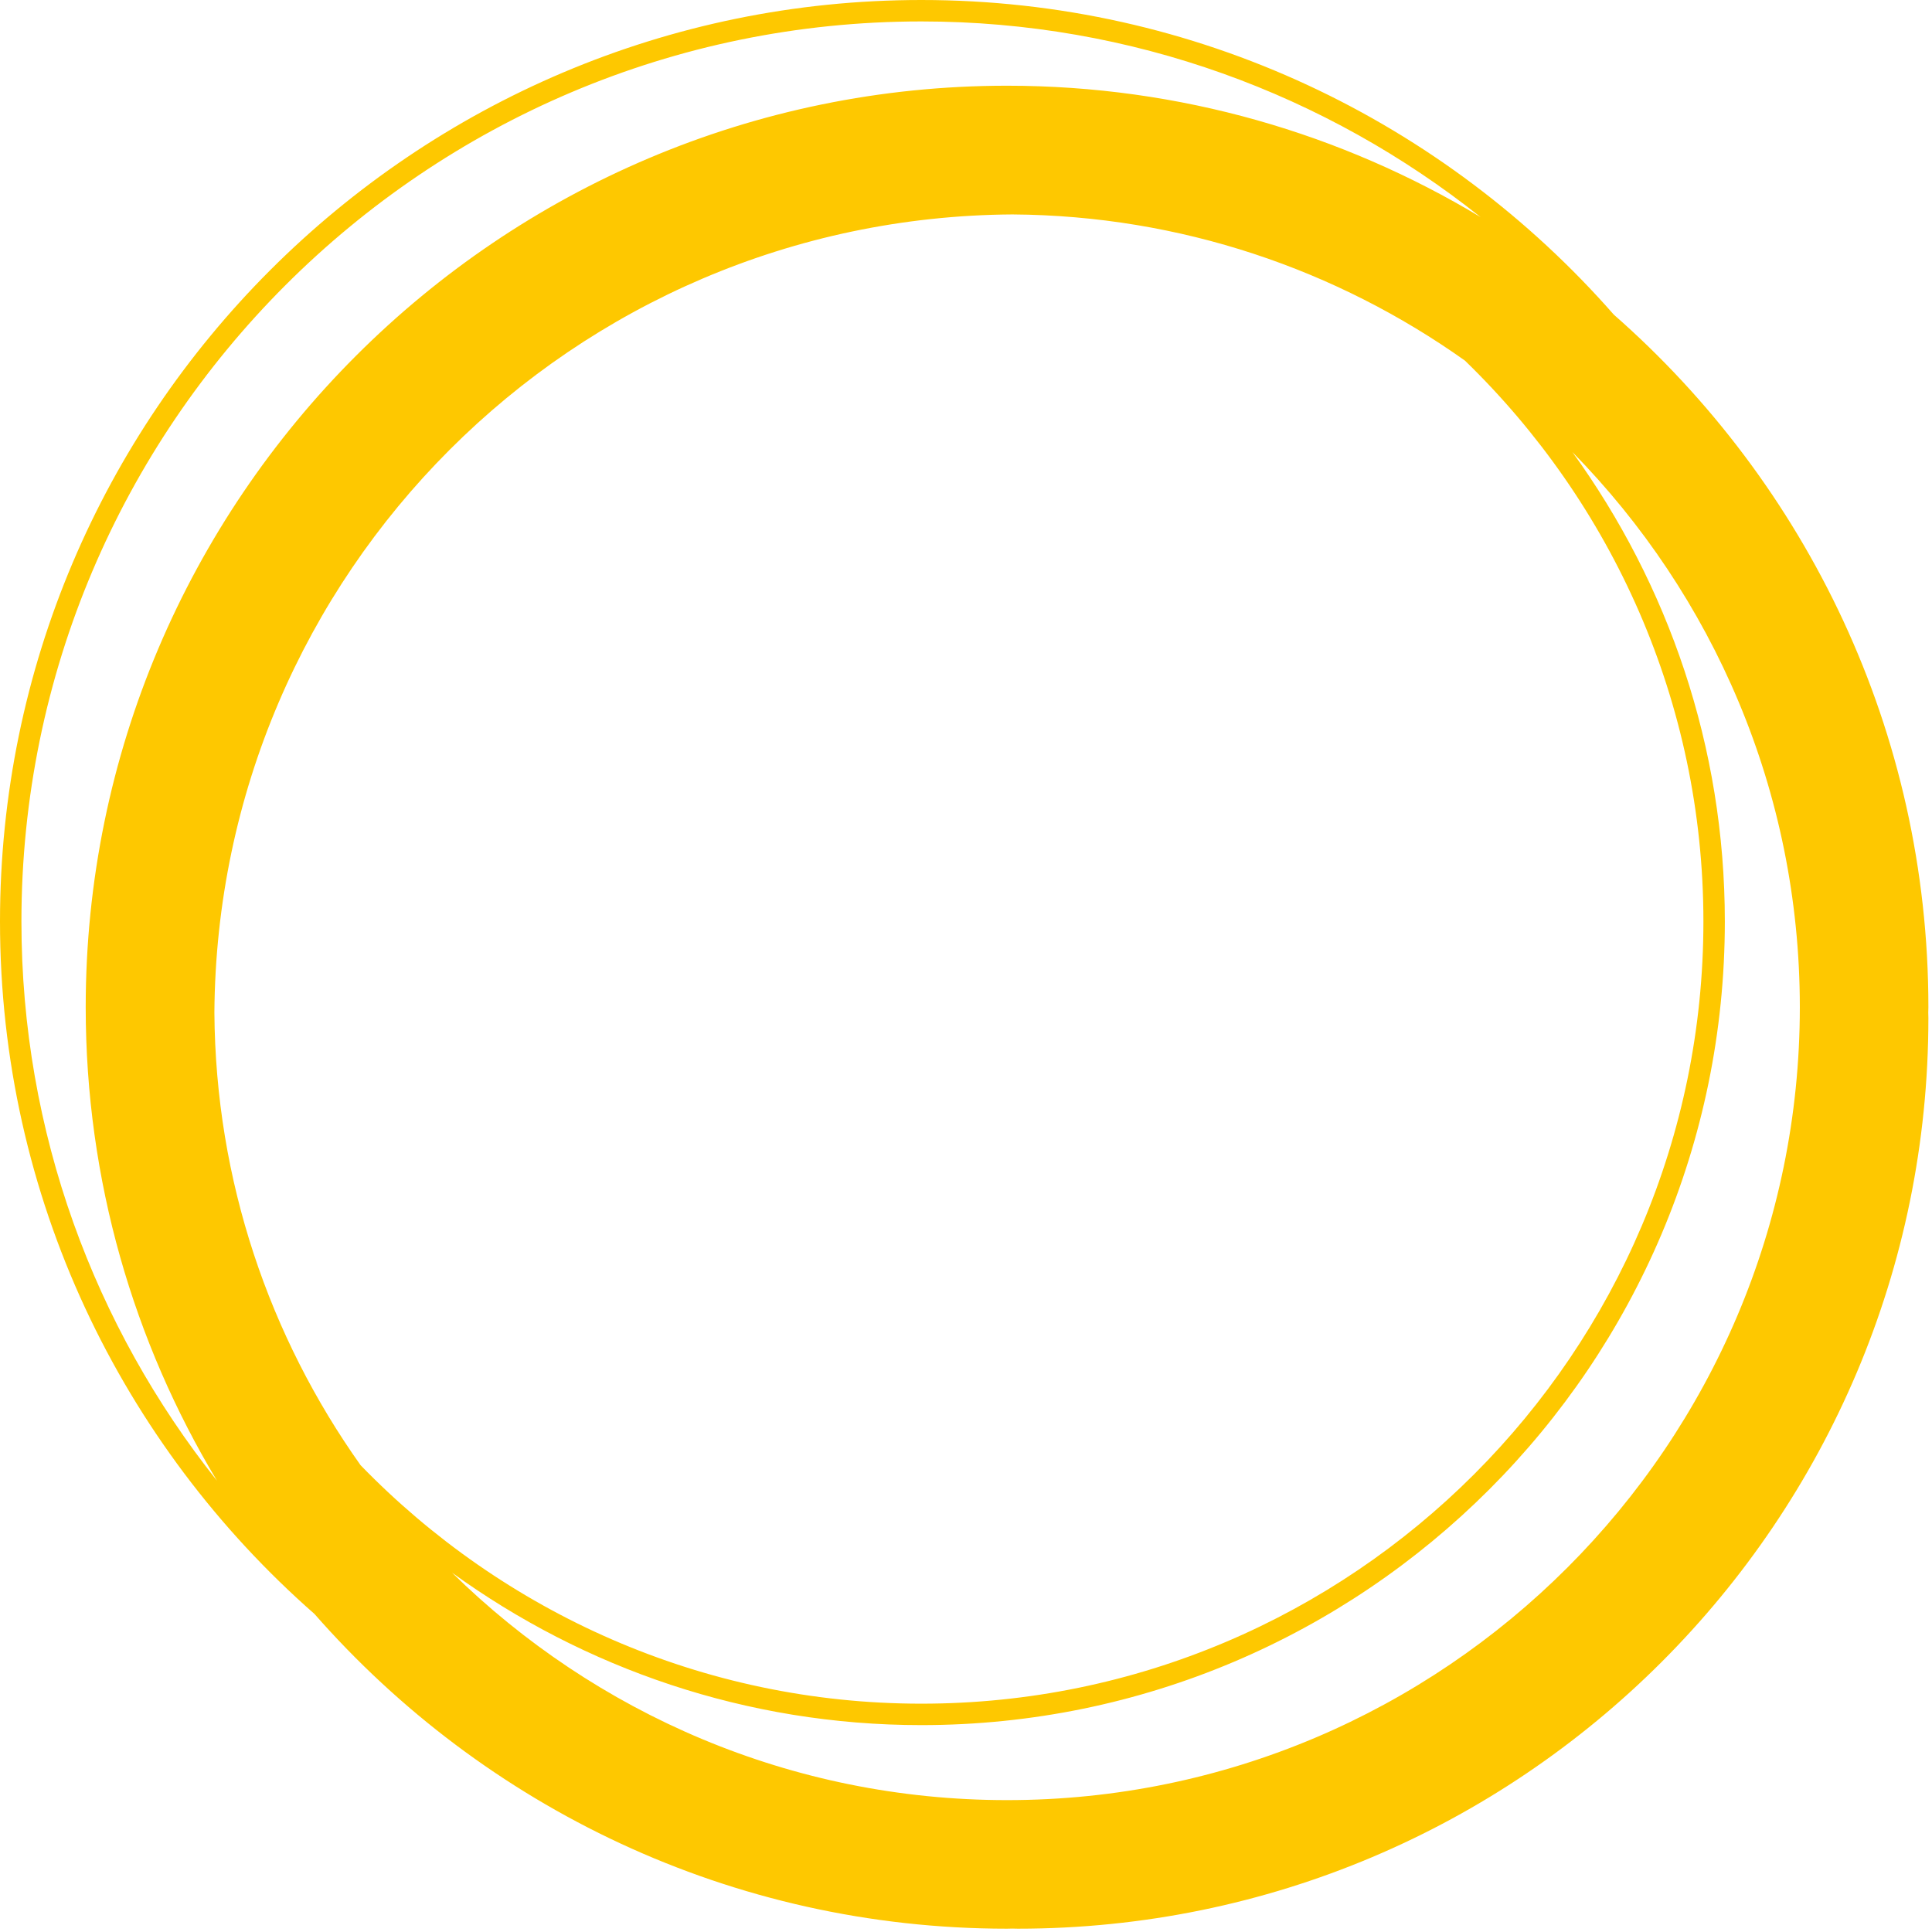
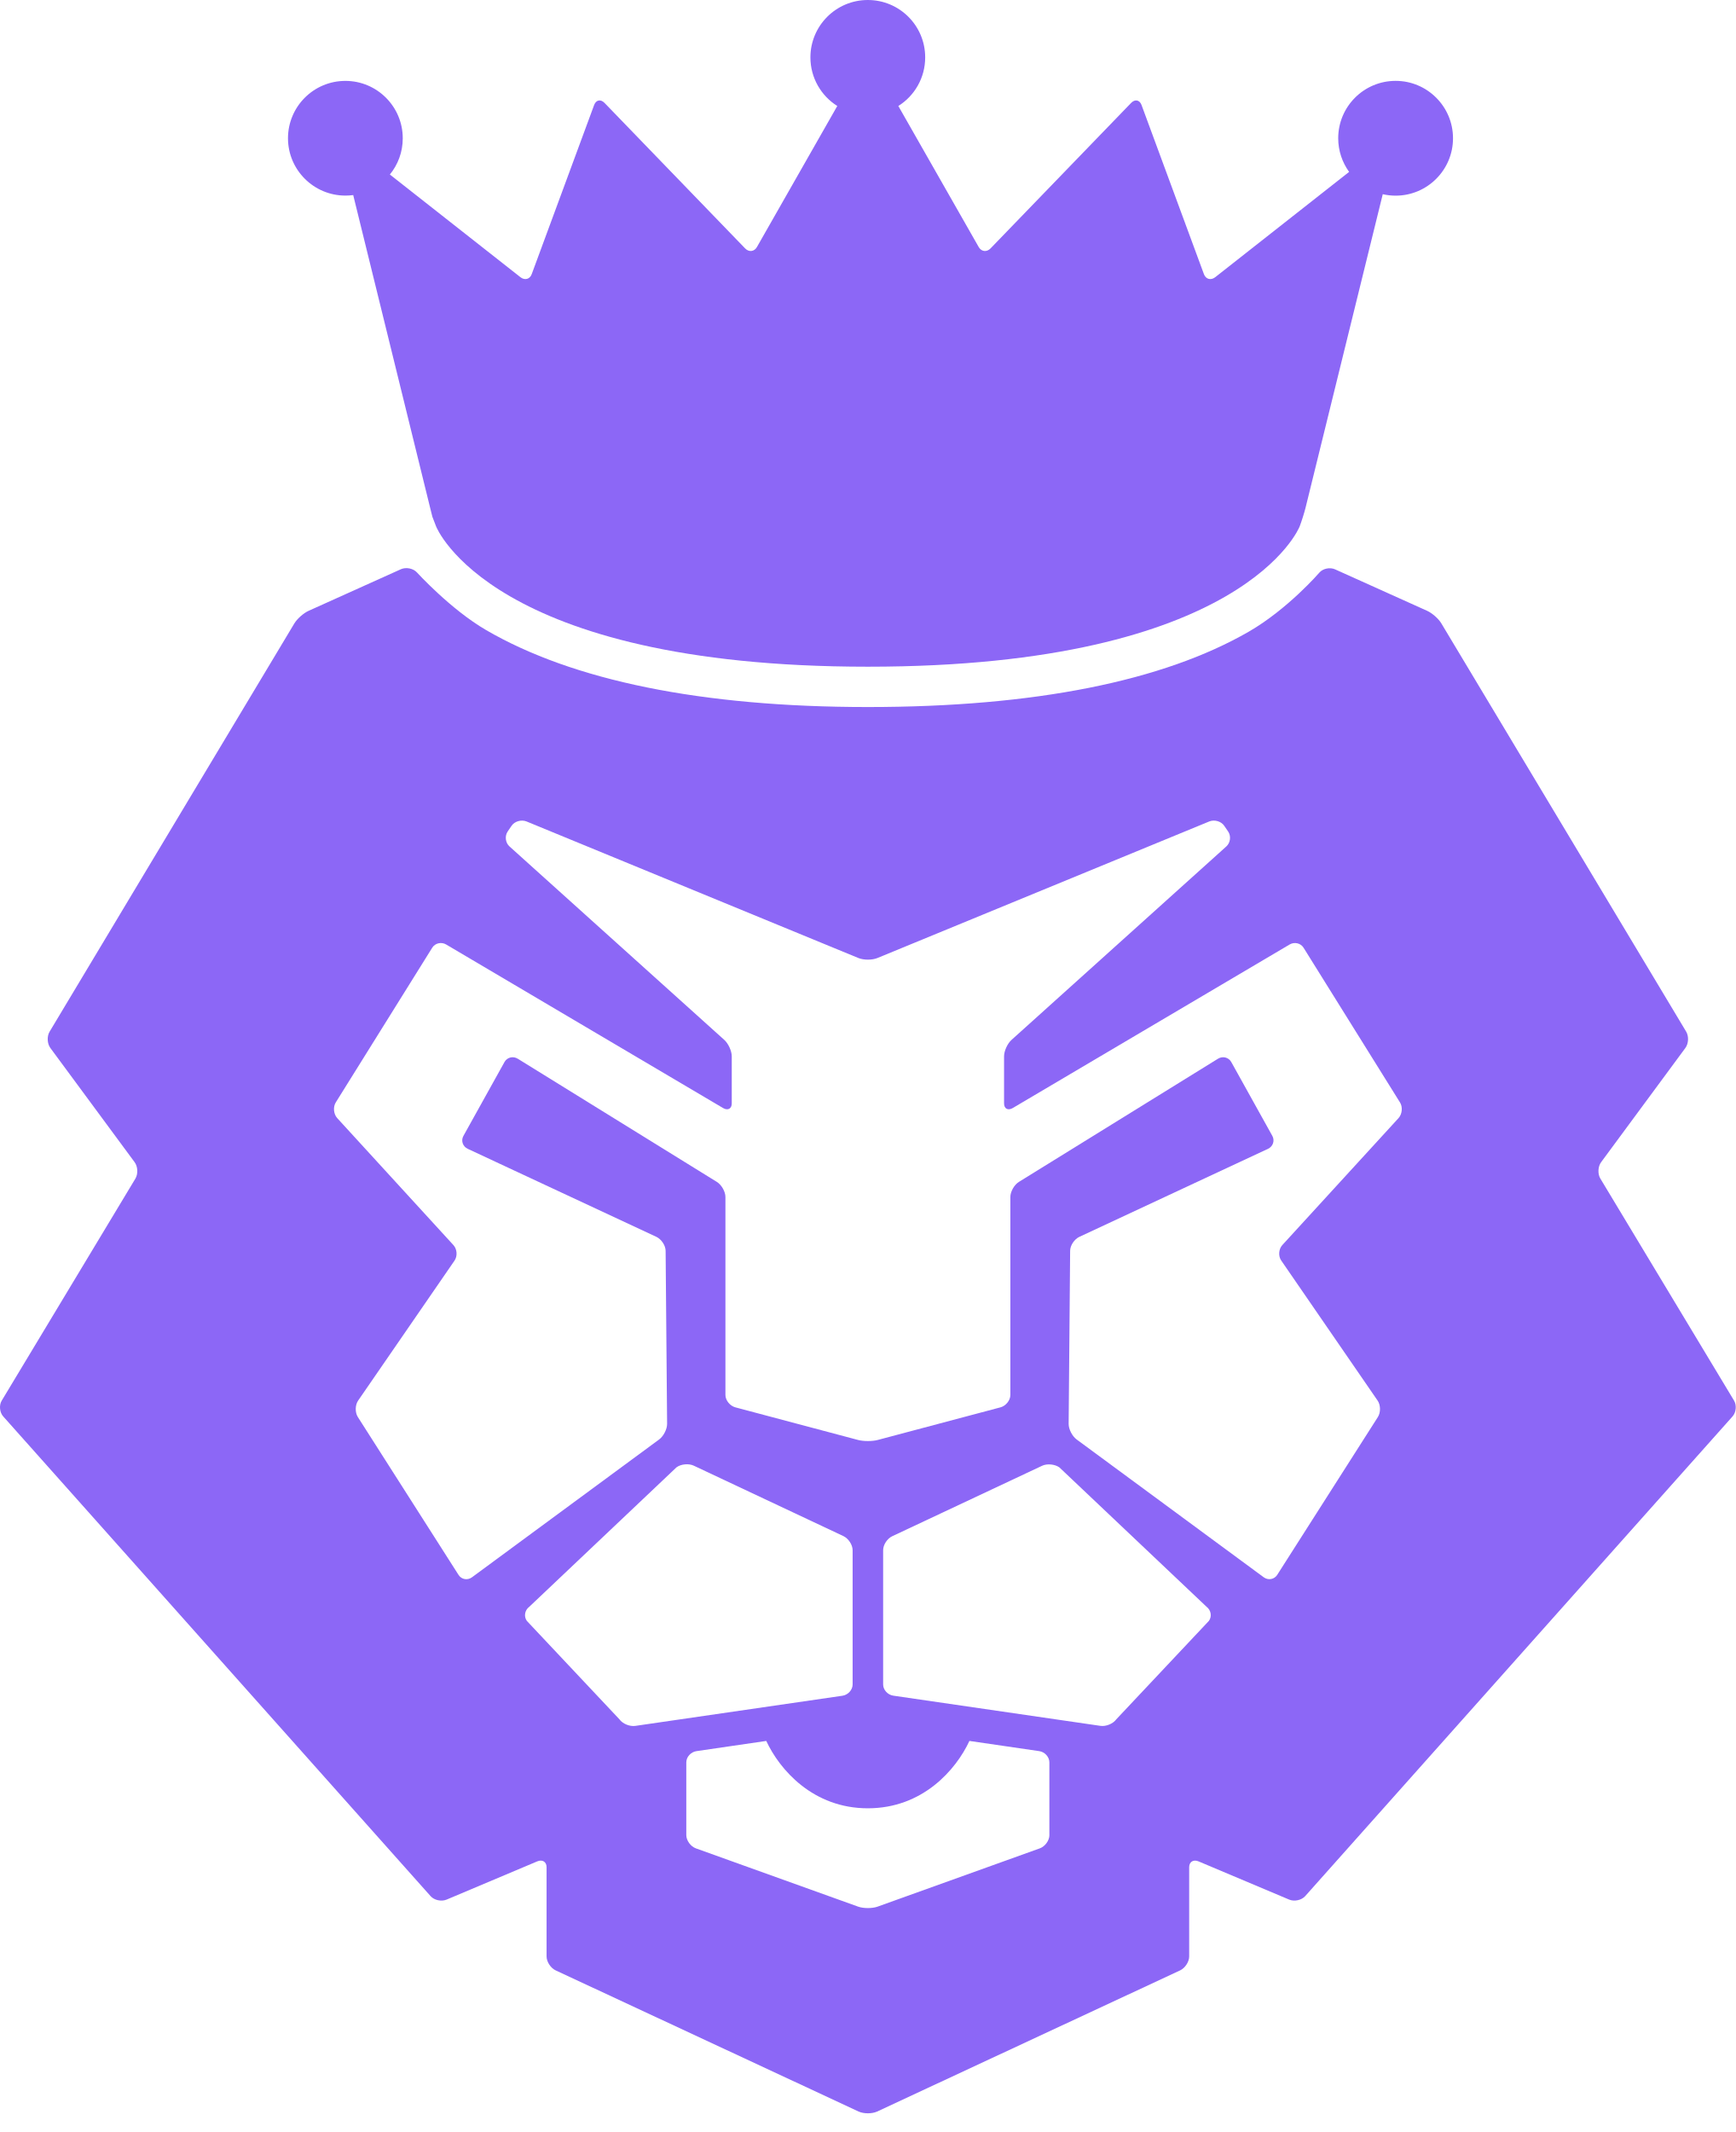
- <svg xmlns="http://www.w3.org/2000/svg" width="321" height="321" viewBox="0 0 321 321" fill="none">
-   <path d="M320.4 167.347C320.4 121.519 300.136 80.359 268.132 52.276C240.054 20.267 198.901 0 153.08 0C68.672 0 0 68.683 0 153.104C0 198.922 20.256 240.075 52.25 268.157C80.328 300.177 121.489 320.451 167.32 320.451C167.619 320.451 167.911 320.43 168.21 320.43C168.509 320.43 168.801 320.451 169.1 320.451C252.66 320.451 320.4 252.701 320.4 169.127C320.4 168.828 320.379 168.536 320.379 168.237C320.379 167.938 320.4 167.646 320.4 167.347ZM59.908 243.44C44.795 222.155 35.806 196.23 35.621 168.237C36.102 95.206 95.187 36.108 168.21 35.627C196.199 35.812 222.123 44.803 243.401 59.917C267.797 83.577 283.02 116.637 283.02 153.104C283.02 224.764 224.729 283.065 153.08 283.065C116.618 283.065 83.564 267.84 59.908 243.44ZM3.56 153.104C3.56 70.645 70.634 3.561 153.08 3.561C188.174 3.561 220.457 15.745 245.996 36.069C222.988 22.225 196.071 14.242 167.32 14.242C82.912 14.242 14.24 82.926 14.24 167.347C14.24 196.095 22.218 223.009 36.052 246.017C15.739 220.481 3.56 188.197 3.56 153.104ZM167.32 299.088C131.435 299.088 98.872 284.65 75.098 261.292C97.078 277.204 124.023 286.626 153.08 286.626C226.694 286.626 286.58 226.73 286.58 153.104C286.58 124.043 277.16 97.093 261.251 75.11C284.604 98.888 299.04 131.456 299.04 167.347C299.04 239.989 239.951 299.088 167.32 299.088Z" fill="#FEC800" />
+ <svg xmlns="http://www.w3.org/2000/svg" width="57" height="70" viewBox="0 0 57 70" fill="none">
+   <path d="M11.344 6.422C11.43 6.422 11.516 6.416 11.599 6.405L14.116 16.636C14.159 16.807 14.196 16.956 14.199 16.968C14.203 16.979 14.258 17.123 14.322 17.287C14.322 17.287 16.112 21.89 28.5 21.89C40.887 21.89 42.678 17.287 42.678 17.287C42.741 17.123 42.828 16.848 42.871 16.677L45.408 6.376C45.543 6.407 45.685 6.424 45.831 6.424C46.87 6.424 47.715 5.58 47.715 4.54C47.715 3.5 46.87 2.655 45.831 2.655C44.788 2.655 43.945 3.5 43.945 4.54C43.945 4.952 44.079 5.333 44.303 5.644L39.908 9.1C39.766 9.213 39.598 9.169 39.536 9.003L37.485 3.444C37.423 3.279 37.271 3.249 37.145 3.379L32.528 8.156C32.402 8.286 32.227 8.265 32.139 8.11L29.5 3.48C30.031 3.147 30.382 2.557 30.382 1.884C30.382 0.843 29.539 0 28.498 0C27.457 0 26.613 0.844 26.613 1.884C26.613 2.557 26.966 3.146 27.495 3.48L24.857 8.11C24.769 8.265 24.595 8.286 24.469 8.156L19.852 3.379C19.727 3.249 19.575 3.279 19.512 3.444L17.46 9.003C17.399 9.169 17.232 9.213 17.089 9.1L12.803 5.73C13.068 5.405 13.226 4.992 13.226 4.541C13.226 3.5 12.382 2.656 11.342 2.656C10.301 2.656 9.457 3.5 9.457 4.541C9.459 5.579 10.303 6.422 11.344 6.422Z" fill="#8C67F6" />
+   <path d="M56.945 45.988L52.553 38.695C52.461 38.543 52.473 38.299 52.58 38.156L55.344 34.41C55.452 34.266 55.463 34.023 55.371 33.871L47.332 20.468C47.242 20.316 47.03 20.128 46.861 20.053L43.841 18.693C43.673 18.617 43.44 18.666 43.324 18.803C43.324 18.803 42.288 20.003 41.002 20.743C38.201 22.356 33.994 23.214 28.499 23.214C23.017 23.214 18.799 22.337 15.963 20.687C14.794 20.007 13.691 18.794 13.691 18.794C13.57 18.661 13.334 18.614 13.166 18.689L10.137 20.054C9.97 20.128 9.758 20.316 9.666 20.469L1.629 33.872C1.537 34.024 1.549 34.267 1.655 34.41L4.42 38.157C4.527 38.3 4.538 38.544 4.447 38.696L0.056 45.988C-0.036 46.14 -0.012 46.375 0.107 46.507L14.139 62.255C14.259 62.391 14.496 62.441 14.665 62.37L17.641 61.115C17.811 61.043 17.949 61.129 17.949 61.305V64.237C17.949 64.413 18.085 64.62 18.252 64.696L28.198 69.329C28.364 69.405 28.637 69.405 28.802 69.329L38.749 64.696C38.915 64.62 39.051 64.413 39.051 64.237V61.305C39.051 61.128 39.191 61.043 39.36 61.115L42.336 62.37C42.505 62.441 42.741 62.39 42.861 62.255L56.893 46.507C57.013 46.374 57.035 46.14 56.945 45.988ZM20.341 56.45L17.301 53.219C17.196 53.074 17.232 52.867 17.378 52.758L22.216 48.176C22.363 48.068 22.618 48.044 22.784 48.123L27.697 50.435C27.863 50.515 27.999 50.721 27.999 50.898V55.307C27.999 55.484 27.849 55.649 27.666 55.676L20.864 56.666C20.68 56.693 20.446 56.597 20.341 56.45ZM34.461 60.253C34.461 60.428 34.319 60.625 34.146 60.687L28.815 62.602C28.641 62.663 28.358 62.663 28.184 62.602L22.852 60.687C22.679 60.625 22.537 60.428 22.537 60.253V57.864C22.537 57.685 22.688 57.522 22.871 57.495L25.163 57.16C25.605 58.109 26.702 59.372 28.499 59.372C30.296 59.372 31.393 58.109 31.834 57.16L34.128 57.495C34.309 57.521 34.46 57.685 34.46 57.864V60.253H34.461ZM39.699 53.218L36.659 56.449C36.553 56.596 36.319 56.692 36.137 56.665L29.335 55.674C29.151 55.647 29.001 55.483 29.001 55.306V50.897C29.001 50.72 29.137 50.513 29.304 50.437L34.223 48.125C34.388 48.047 34.643 48.074 34.79 48.18L39.623 52.756C39.769 52.867 39.804 53.074 39.699 53.218ZM45.925 36.712L42.11 40.879C41.989 41.011 41.972 41.24 42.074 41.387L45.238 45.984C45.34 46.129 45.344 46.374 45.248 46.525L41.942 51.708C41.846 51.858 41.647 51.894 41.501 51.788L35.357 47.263C35.21 47.155 35.091 46.923 35.093 46.749L35.142 41.068C35.142 40.892 35.281 40.686 35.447 40.608L41.637 37.721C41.803 37.644 41.868 37.453 41.783 37.297L40.433 34.869C40.346 34.714 40.149 34.665 39.994 34.763L33.46 38.805C33.305 38.901 33.179 39.125 33.179 39.3V45.801C33.179 45.976 33.032 46.16 32.855 46.207L28.825 47.278C28.647 47.326 28.354 47.326 28.176 47.278L24.147 46.207C23.969 46.159 23.822 45.975 23.822 45.801V39.3C23.822 39.125 23.695 38.901 23.54 38.805L17.006 34.763C16.851 34.665 16.653 34.714 16.567 34.869L15.217 37.297C15.131 37.453 15.196 37.644 15.363 37.721L21.552 40.608C21.719 40.686 21.856 40.892 21.858 41.068L21.907 46.749C21.908 46.924 21.79 47.155 21.644 47.263L15.498 51.788C15.352 51.895 15.154 51.86 15.058 51.709L11.751 46.525C11.655 46.375 11.66 46.129 11.761 45.985L14.927 41.388C15.028 41.24 15.011 41.012 14.89 40.88L11.075 36.712C10.954 36.58 10.932 36.347 11.026 36.196L14.194 31.116C14.288 30.965 14.494 30.917 14.652 31.011L23.744 36.38C23.901 36.472 24.03 36.404 24.03 36.228V34.684C24.03 34.508 23.92 34.266 23.786 34.144L16.732 27.792C16.597 27.672 16.57 27.451 16.67 27.303L16.799 27.113C16.899 26.965 17.122 26.902 17.291 26.971L28.192 31.456C28.362 31.525 28.64 31.525 28.81 31.456L39.71 26.971C39.88 26.901 40.102 26.965 40.202 27.113L40.332 27.303C40.432 27.451 40.406 27.672 40.27 27.792L33.216 34.144C33.081 34.266 32.972 34.508 32.972 34.684V36.228C32.972 36.404 33.102 36.472 33.258 36.38L42.349 31.011C42.507 30.917 42.713 30.965 42.807 31.116L45.974 36.196C46.069 36.346 46.046 36.579 45.925 36.712Z" fill="#8C67F6" />
</svg>
